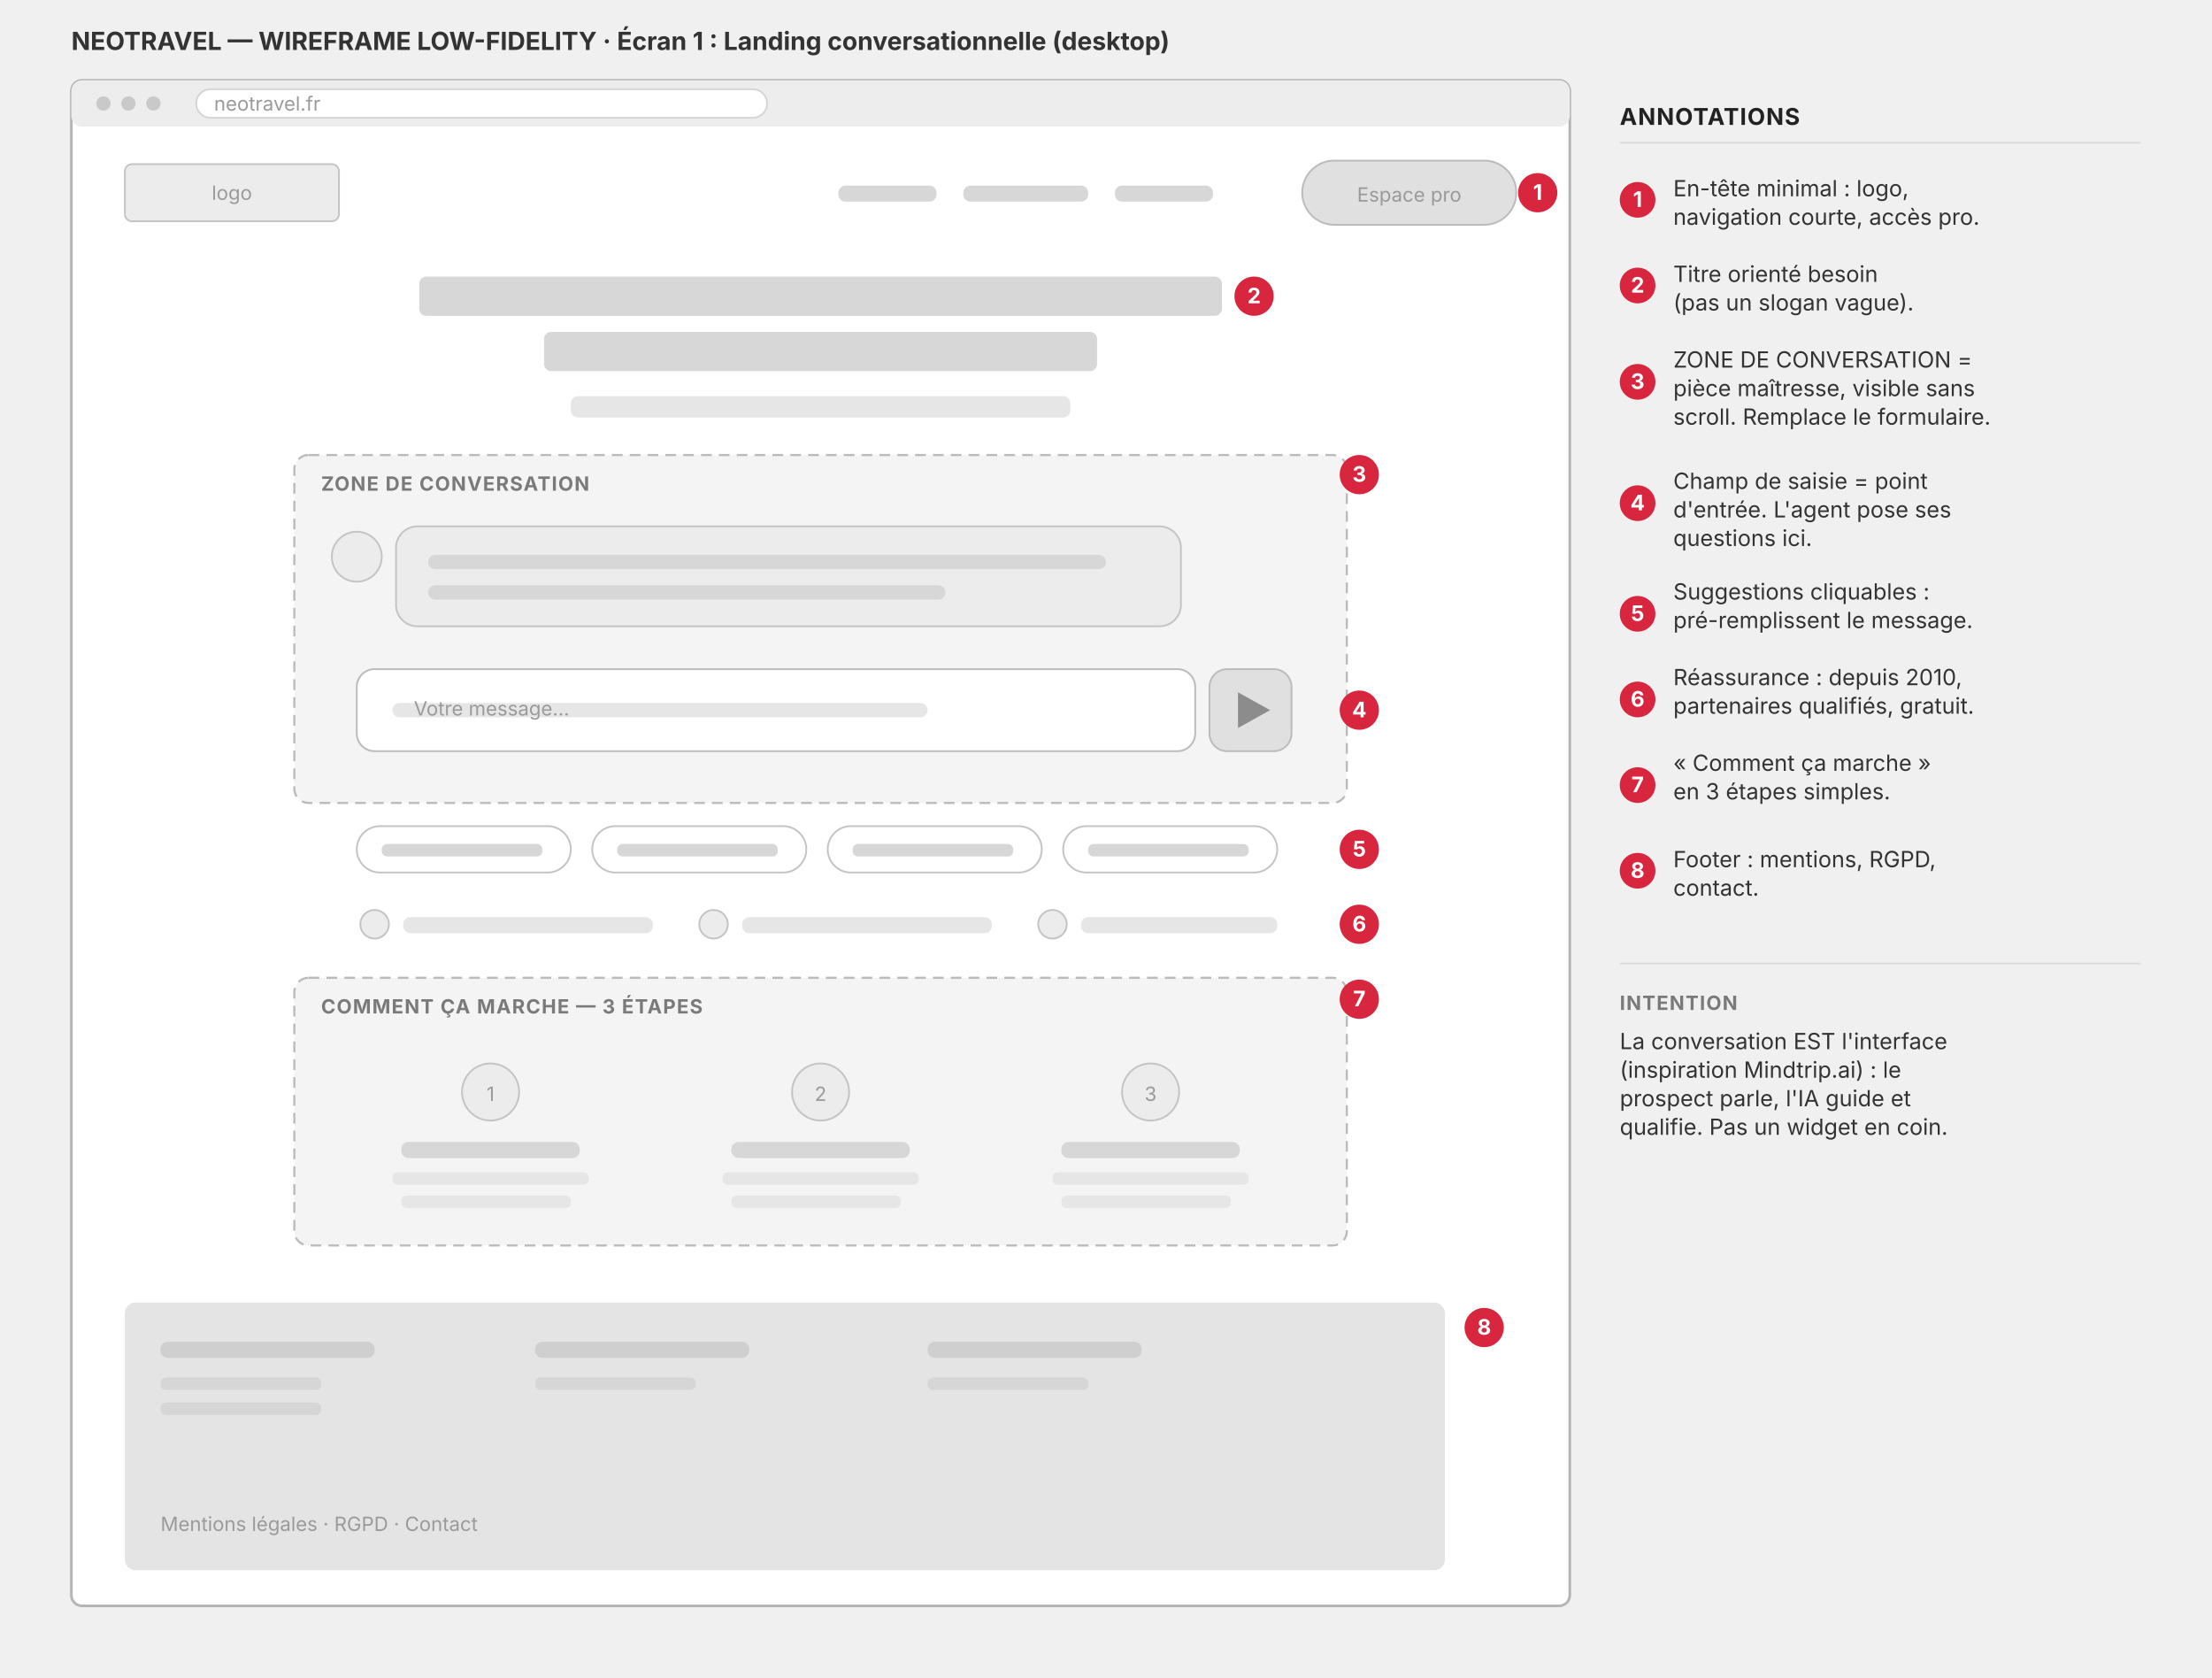
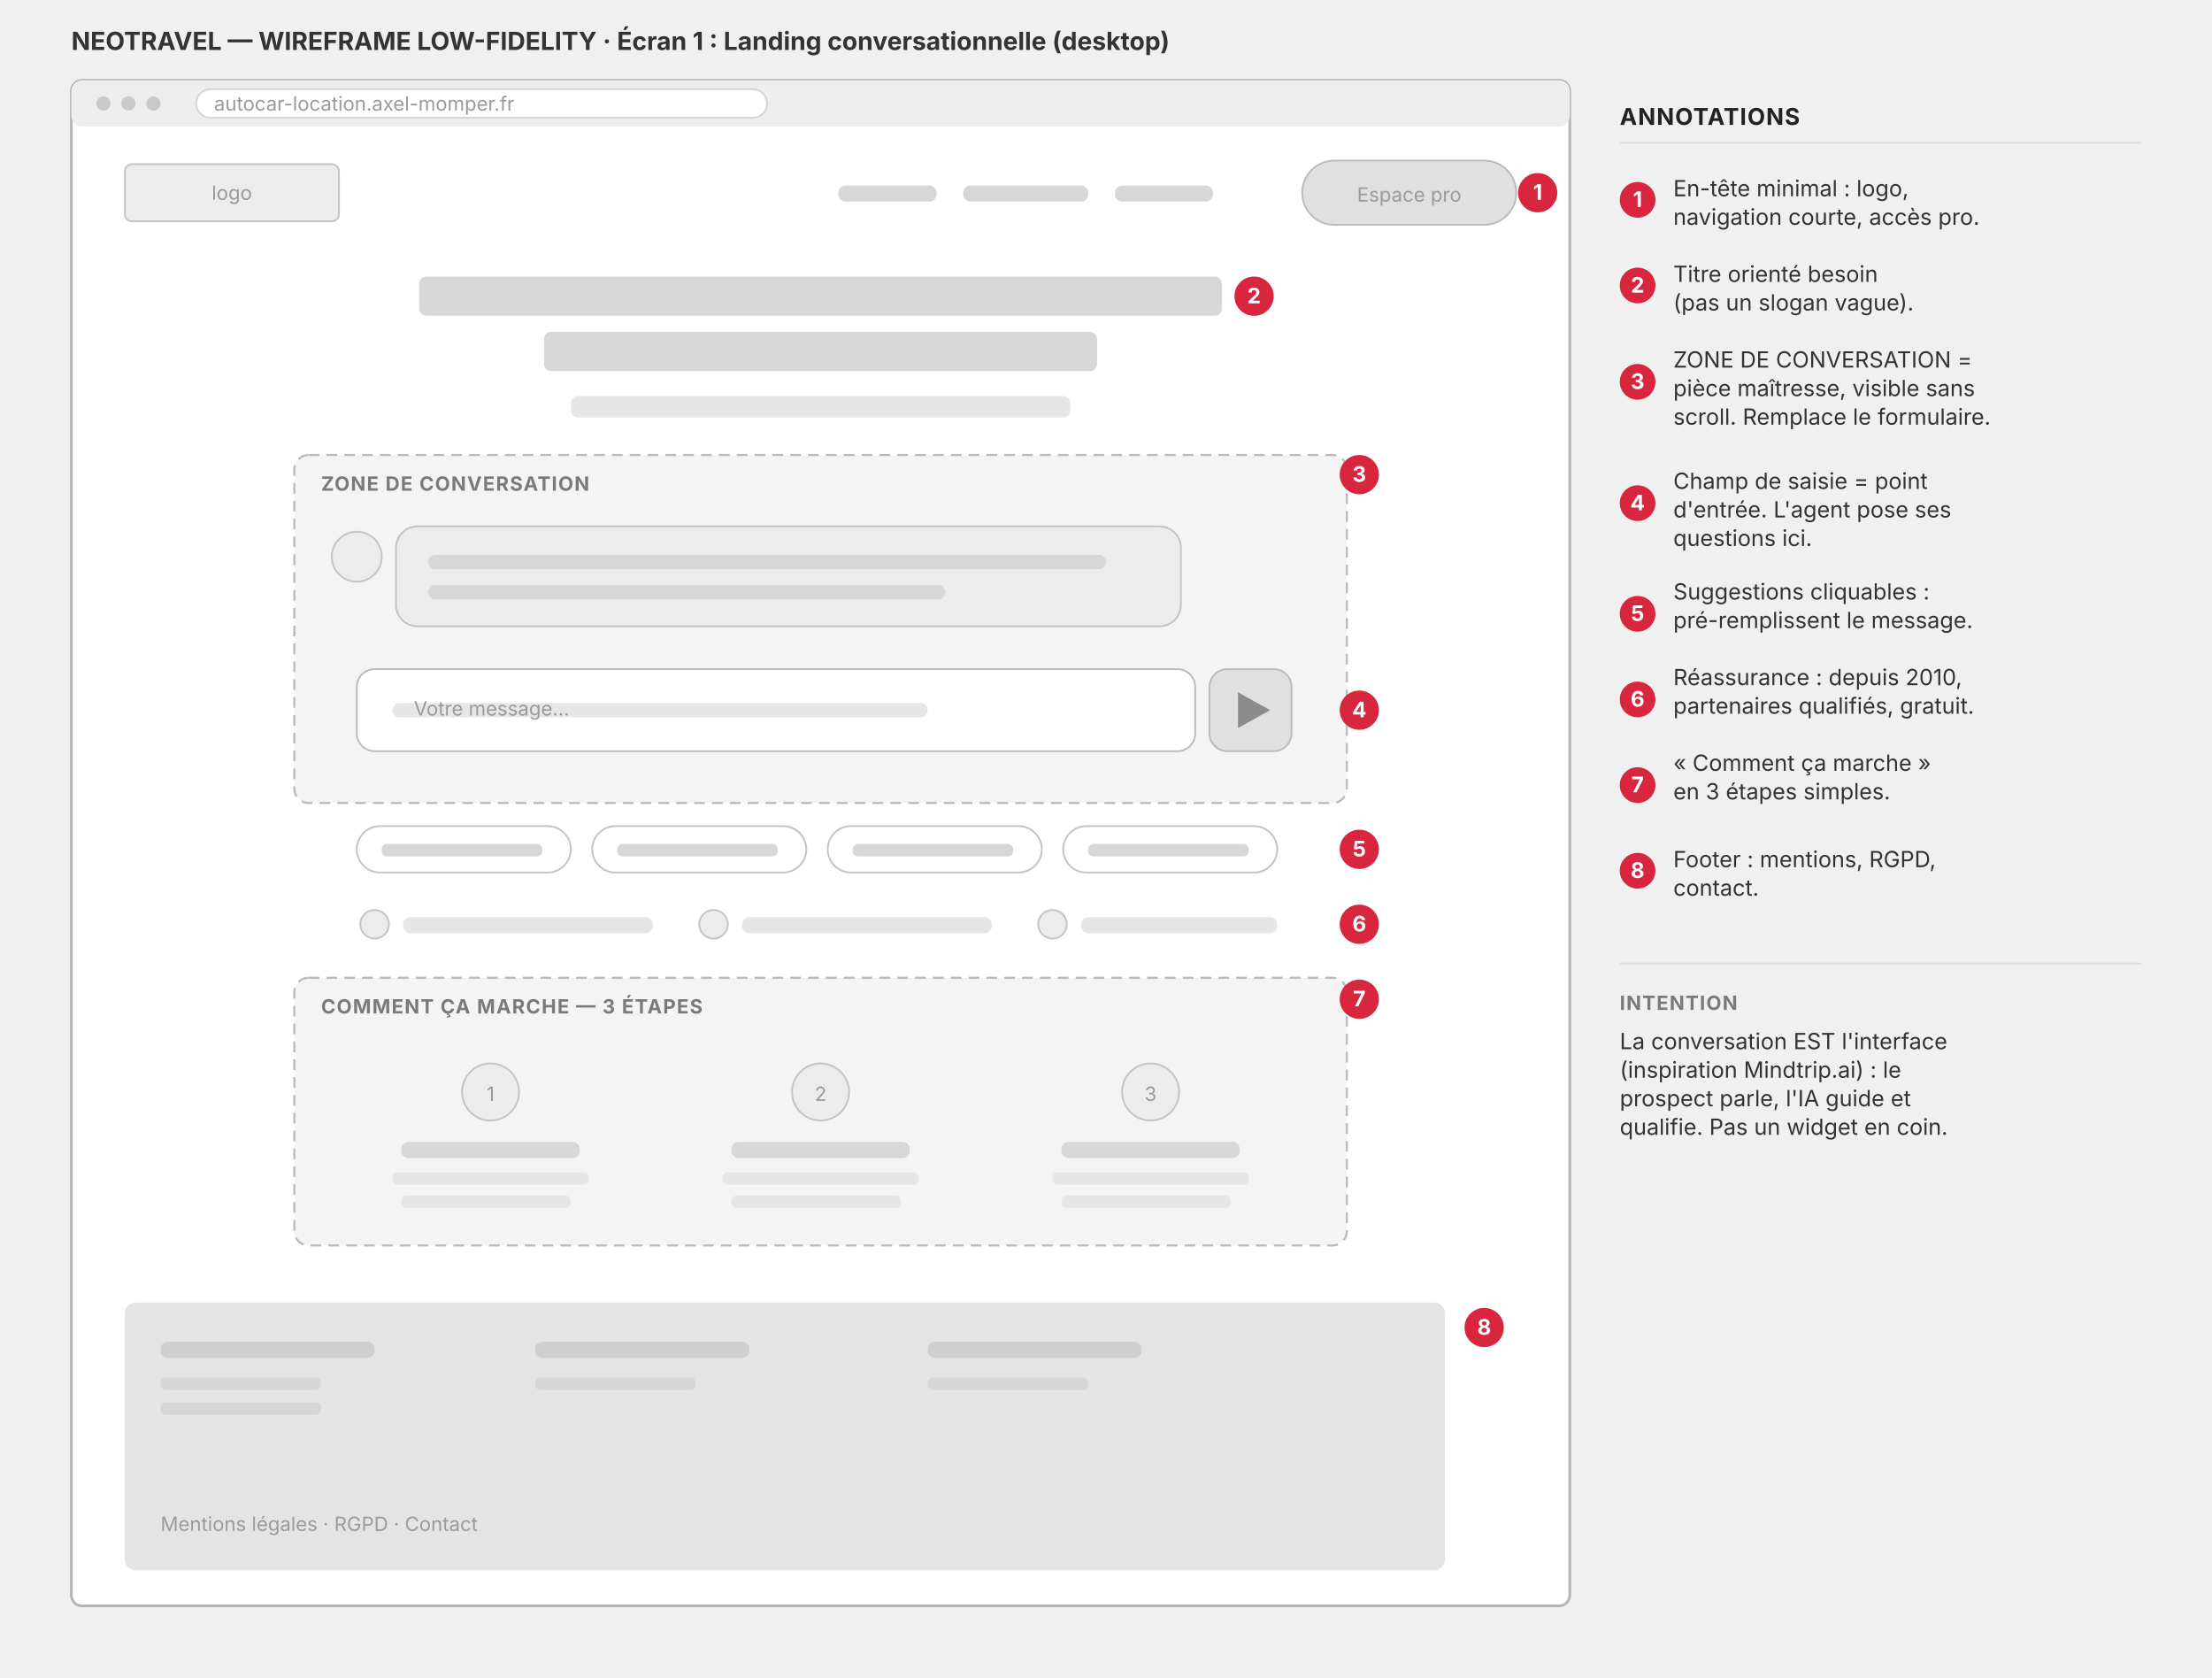
<svg xmlns="http://www.w3.org/2000/svg" viewBox="0 0 1240 940" font-family="Inter, 'Segoe UI', sans-serif">
  <style>
    .fr{fill:#fff;stroke:#B5B5B5;stroke-width:1.5}
    .rg{fill:#F4F4F4;stroke:#BBB;stroke-width:1.2;stroke-dasharray:6 4}
    .el{fill:#ECECEC;stroke:#C4C4C4;stroke-width:1}
    .bar{fill:#D7D7D7}.barl{fill:#E6E6E6}
    .btn{fill:#E0E0E0;stroke:#BBB;stroke-width:1}
    .rlbl{font-size:11px;fill:#7A7A7A;font-weight:700;letter-spacing:.6px}
    .cap{font-size:11px;fill:#9A9A9A}
    .num{fill:#D7263D}.numt{font-size:12px;fill:#fff;font-weight:700;text-anchor:middle}
    .ltitle{font-size:13px;fill:#222;font-weight:700;letter-spacing:.5px}
    .note{font-size:12.5px;fill:#333}
    .title{font-size:14px;fill:#333;font-weight:700}
  </style>
  <text x="40" y="28" class="title">NEOTRAVEL — WIREFRAME LOW-FIDELITY · Écran 1 : Landing conversationnelle (desktop)</text>
  <rect x="40" y="45" width="840" height="855" rx="6" class="fr" />
  <rect x="40" y="45" width="840" height="26" rx="6" fill="#EDEDED" />
  <circle cx="58" cy="58" r="4" fill="#C9C9C9" />
  <circle cx="72" cy="58" r="4" fill="#C9C9C9" />
  <circle cx="86" cy="58" r="4" fill="#C9C9C9" />
  <rect x="110" y="50" width="320" height="16" rx="8" fill="#fff" stroke="#D5D5D5" />
-   <text x="120" y="62" class="cap">neotravel.fr</text>
+   <text x="120" y="62" class="cap">autocar-location.axel-momper.fr</text>
  <rect x="70" y="92" width="120" height="32" rx="4" class="el" />
  <text x="130" y="112" class="cap" text-anchor="middle">logo</text>
  <rect x="470" y="104" width="55" height="9" rx="4" class="bar" />
  <rect x="540" y="104" width="70" height="9" rx="4" class="bar" />
  <rect x="625" y="104" width="55" height="9" rx="4" class="bar" />
  <rect x="730" y="90" width="120" height="36" rx="18" class="btn" />
  <text x="790" y="113" class="cap" text-anchor="middle">Espace pro</text>
  <rect x="235" y="155" width="450" height="22" rx="4" class="bar" />
  <rect x="305" y="186" width="310" height="22" rx="4" class="bar" />
  <rect x="320" y="222" width="280" height="12" rx="4" class="barl" />
  <rect x="165" y="255" width="590" height="195" rx="8" class="rg" />
  <text x="180" y="275" class="rlbl">ZONE DE CONVERSATION</text>
  <circle cx="200" cy="312" r="14" class="el" />
  <rect x="222" y="295" width="440" height="56" rx="12" class="el" />
  <rect x="240" y="311" width="380" height="8" rx="4" class="bar" />
  <rect x="240" y="328" width="290" height="8" rx="4" class="bar" />
  <rect x="200" y="375" width="470" height="46" rx="10" fill="#fff" stroke="#BBB" />
  <rect x="220" y="394" width="300" height="8" rx="4" class="barl" />
  <text x="232" y="401" class="cap">Votre message…</text>
  <rect x="678" y="375" width="46" height="46" rx="10" class="btn" />
  <polygon points="694,388 712,398 694,408" fill="#8C8C8C" />
  <rect x="200" y="463" width="120" height="26" rx="13" fill="#fff" stroke="#C4C4C4" />
  <rect x="214" y="473" width="90" height="7" rx="3" class="bar" />
  <rect x="332" y="463" width="120" height="26" rx="13" fill="#fff" stroke="#C4C4C4" />
  <rect x="346" y="473" width="90" height="7" rx="3" class="bar" />
  <rect x="464" y="463" width="120" height="26" rx="13" fill="#fff" stroke="#C4C4C4" />
  <rect x="478" y="473" width="90" height="7" rx="3" class="bar" />
  <rect x="596" y="463" width="120" height="26" rx="13" fill="#fff" stroke="#C4C4C4" />
  <rect x="610" y="473" width="90" height="7" rx="3" class="bar" />
  <circle cx="210" cy="518" r="8" class="el" />
  <rect x="226" y="514" width="140" height="9" rx="4" class="barl" />
  <circle cx="400" cy="518" r="8" class="el" />
  <rect x="416" y="514" width="140" height="9" rx="4" class="barl" />
  <circle cx="590" cy="518" r="8" class="el" />
  <rect x="606" y="514" width="110" height="9" rx="4" class="barl" />
  <rect x="165" y="548" width="590" height="150" rx="8" class="rg" />
  <text x="180" y="568" class="rlbl">COMMENT ÇA MARCHE — 3 ÉTAPES</text>
  <g>
    <circle cx="275" cy="612" r="16" class="el" />
    <text x="275" y="617" class="cap" text-anchor="middle">1</text>
    <rect x="225" y="640" width="100" height="9" rx="4" class="bar" />
    <rect x="220" y="657" width="110" height="7" rx="3" class="barl" />
    <rect x="225" y="670" width="95" height="7" rx="3" class="barl" />
  </g>
  <g>
    <circle cx="460" cy="612" r="16" class="el" />
    <text x="460" y="617" class="cap" text-anchor="middle">2</text>
    <rect x="410" y="640" width="100" height="9" rx="4" class="bar" />
    <rect x="405" y="657" width="110" height="7" rx="3" class="barl" />
    <rect x="410" y="670" width="95" height="7" rx="3" class="barl" />
  </g>
  <g>
    <circle cx="645" cy="612" r="16" class="el" />
    <text x="645" y="617" class="cap" text-anchor="middle">3</text>
    <rect x="595" y="640" width="100" height="9" rx="4" class="bar" />
    <rect x="590" y="657" width="110" height="7" rx="3" class="barl" />
    <rect x="595" y="670" width="95" height="7" rx="3" class="barl" />
  </g>
  <rect x="70" y="730" width="740" height="150" rx="6" fill="#E4E4E4" />
  <rect x="90" y="752" width="120" height="9" rx="4" fill="#CFCFCF" />
  <rect x="90" y="772" width="90" height="7" rx="3" fill="#D6D6D6" />
  <rect x="90" y="786" width="90" height="7" rx="3" fill="#D6D6D6" />
  <rect x="300" y="752" width="120" height="9" rx="4" fill="#CFCFCF" />
  <rect x="300" y="772" width="90" height="7" rx="3" fill="#D6D6D6" />
  <rect x="520" y="752" width="120" height="9" rx="4" fill="#CFCFCF" />
  <rect x="520" y="772" width="90" height="7" rx="3" fill="#D6D6D6" />
  <text x="90" y="858" class="cap">Mentions légales · RGPD · Contact</text>
  <circle cx="862" cy="108" r="11" class="num" />
  <text x="862" y="112" class="numt">1</text>
  <circle cx="703" cy="166" r="11" class="num" />
  <text x="703" y="170" class="numt">2</text>
  <circle cx="762" cy="266" r="11" class="num" />
  <text x="762" y="270" class="numt">3</text>
  <circle cx="762" cy="398" r="11" class="num" />
  <text x="762" y="402" class="numt">4</text>
  <circle cx="762" cy="476" r="11" class="num" />
  <text x="762" y="480" class="numt">5</text>
  <circle cx="762" cy="518" r="11" class="num" />
  <text x="762" y="522" class="numt">6</text>
  <circle cx="762" cy="560" r="11" class="num" />
  <text x="762" y="564" class="numt">7</text>
  <circle cx="832" cy="744" r="11" class="num" />
  <text x="832" y="748" class="numt">8</text>
  <text x="908" y="70" class="ltitle">ANNOTATIONS</text>
  <line x1="908" y1="80" x2="1200" y2="80" stroke="#DDD" />
  <circle cx="918" cy="112" r="10" class="num" />
  <text x="918" y="116" class="numt">1</text>
  <text x="938" y="110" class="note">En-tête minimal : logo,</text>
  <text x="938" y="126" class="note">navigation courte, accès pro.</text>
  <circle cx="918" cy="160" r="10" class="num" />
  <text x="918" y="164" class="numt">2</text>
  <text x="938" y="158" class="note">Titre orienté besoin</text>
  <text x="938" y="174" class="note">(pas un slogan vague).</text>
  <circle cx="918" cy="214" r="10" class="num" />
  <text x="918" y="218" class="numt">3</text>
  <text x="938" y="206" class="note">ZONE DE CONVERSATION =</text>
  <text x="938" y="222" class="note">pièce maîtresse, visible sans</text>
  <text x="938" y="238" class="note">scroll. Remplace le formulaire.</text>
  <circle cx="918" cy="282" r="10" class="num" />
  <text x="918" y="286" class="numt">4</text>
  <text x="938" y="274" class="note">Champ de saisie = point</text>
  <text x="938" y="290" class="note">d'entrée. L'agent pose ses</text>
  <text x="938" y="306" class="note">questions ici.</text>
  <circle cx="918" cy="344" r="10" class="num" />
  <text x="918" y="348" class="numt">5</text>
  <text x="938" y="336" class="note">Suggestions cliquables :</text>
  <text x="938" y="352" class="note">pré-remplissent le message.</text>
  <circle cx="918" cy="392" r="10" class="num" />
  <text x="918" y="396" class="numt">6</text>
  <text x="938" y="384" class="note">Réassurance : depuis 2010,</text>
  <text x="938" y="400" class="note">partenaires qualifiés, gratuit.</text>
  <circle cx="918" cy="440" r="10" class="num" />
  <text x="918" y="444" class="numt">7</text>
  <text x="938" y="432" class="note">« Comment ça marche »</text>
  <text x="938" y="448" class="note">en 3 étapes simples.</text>
  <circle cx="918" cy="488" r="10" class="num" />
  <text x="918" y="492" class="numt">8</text>
  <text x="938" y="486" class="note">Footer : mentions, RGPD,</text>
  <text x="938" y="502" class="note">contact.</text>
  <line x1="908" y1="540" x2="1200" y2="540" stroke="#DDD" />
  <text x="908" y="566" class="rlbl">INTENTION</text>
  <text x="908" y="588" class="note">La conversation EST l'interface</text>
  <text x="908" y="604" class="note">(inspiration Mindtrip.ai) : le</text>
  <text x="908" y="620" class="note">prospect parle, l'IA guide et</text>
  <text x="908" y="636" class="note">qualifie. Pas un widget en coin.</text>
</svg>
